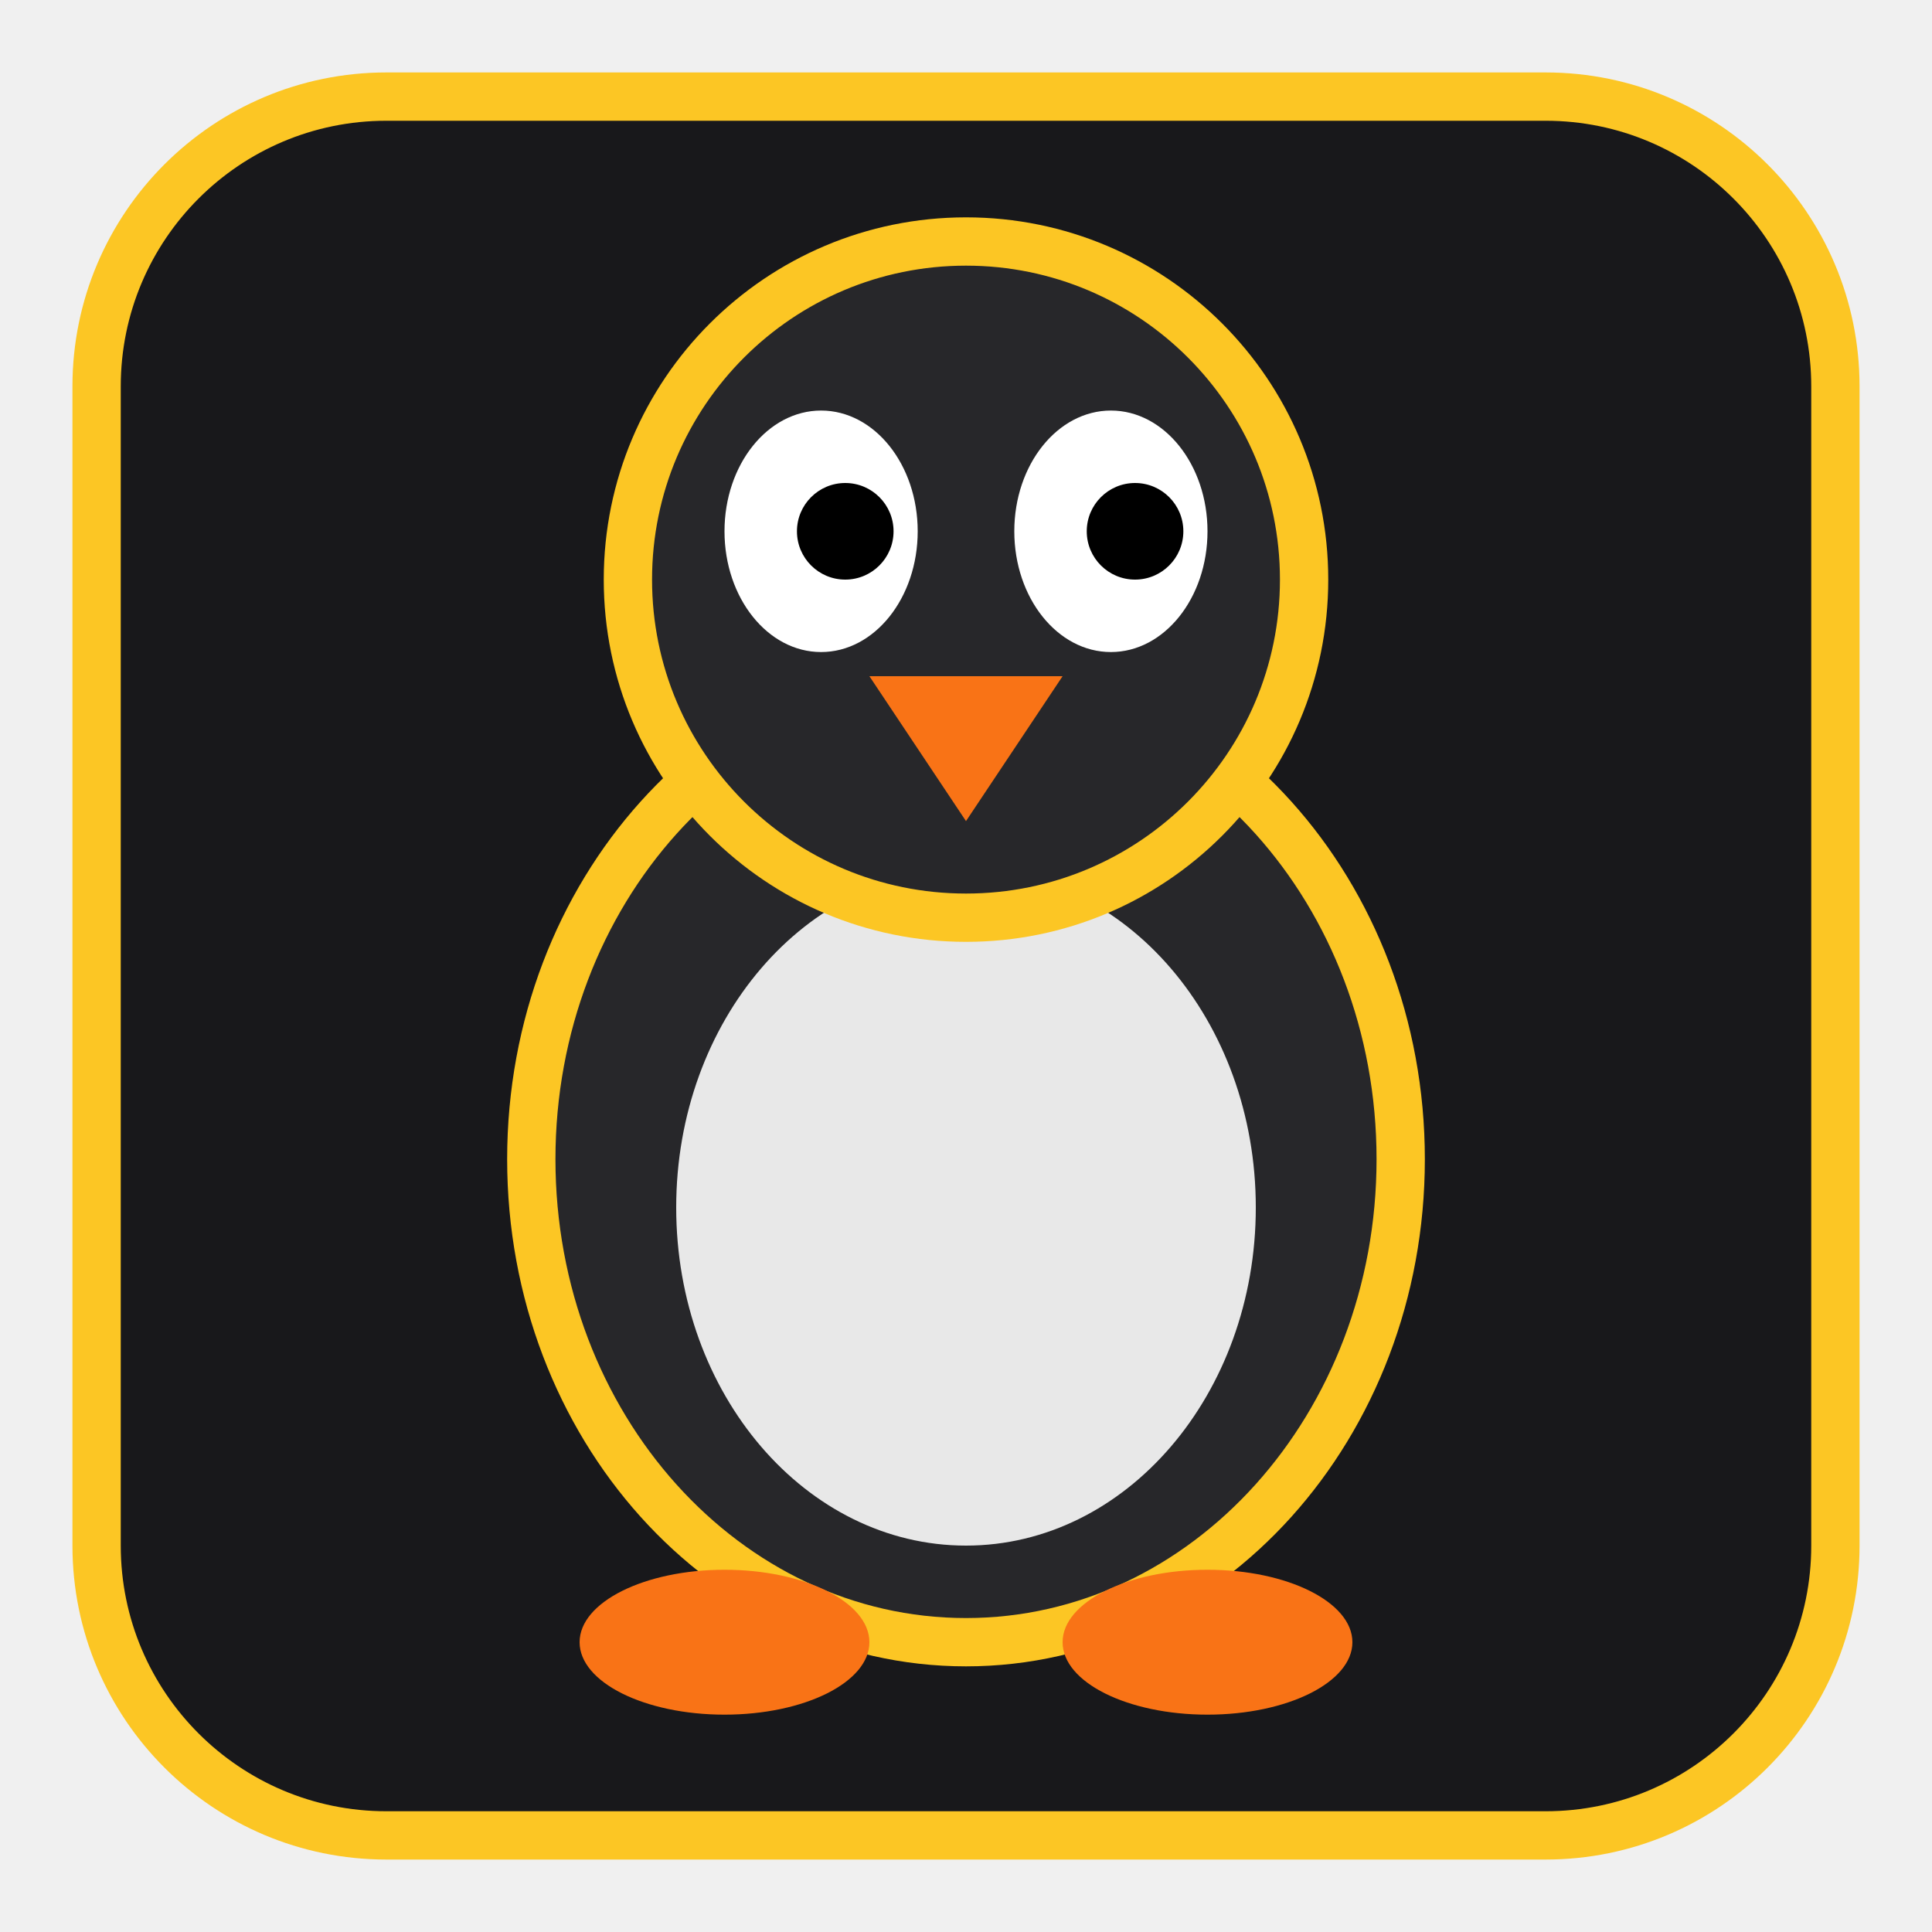
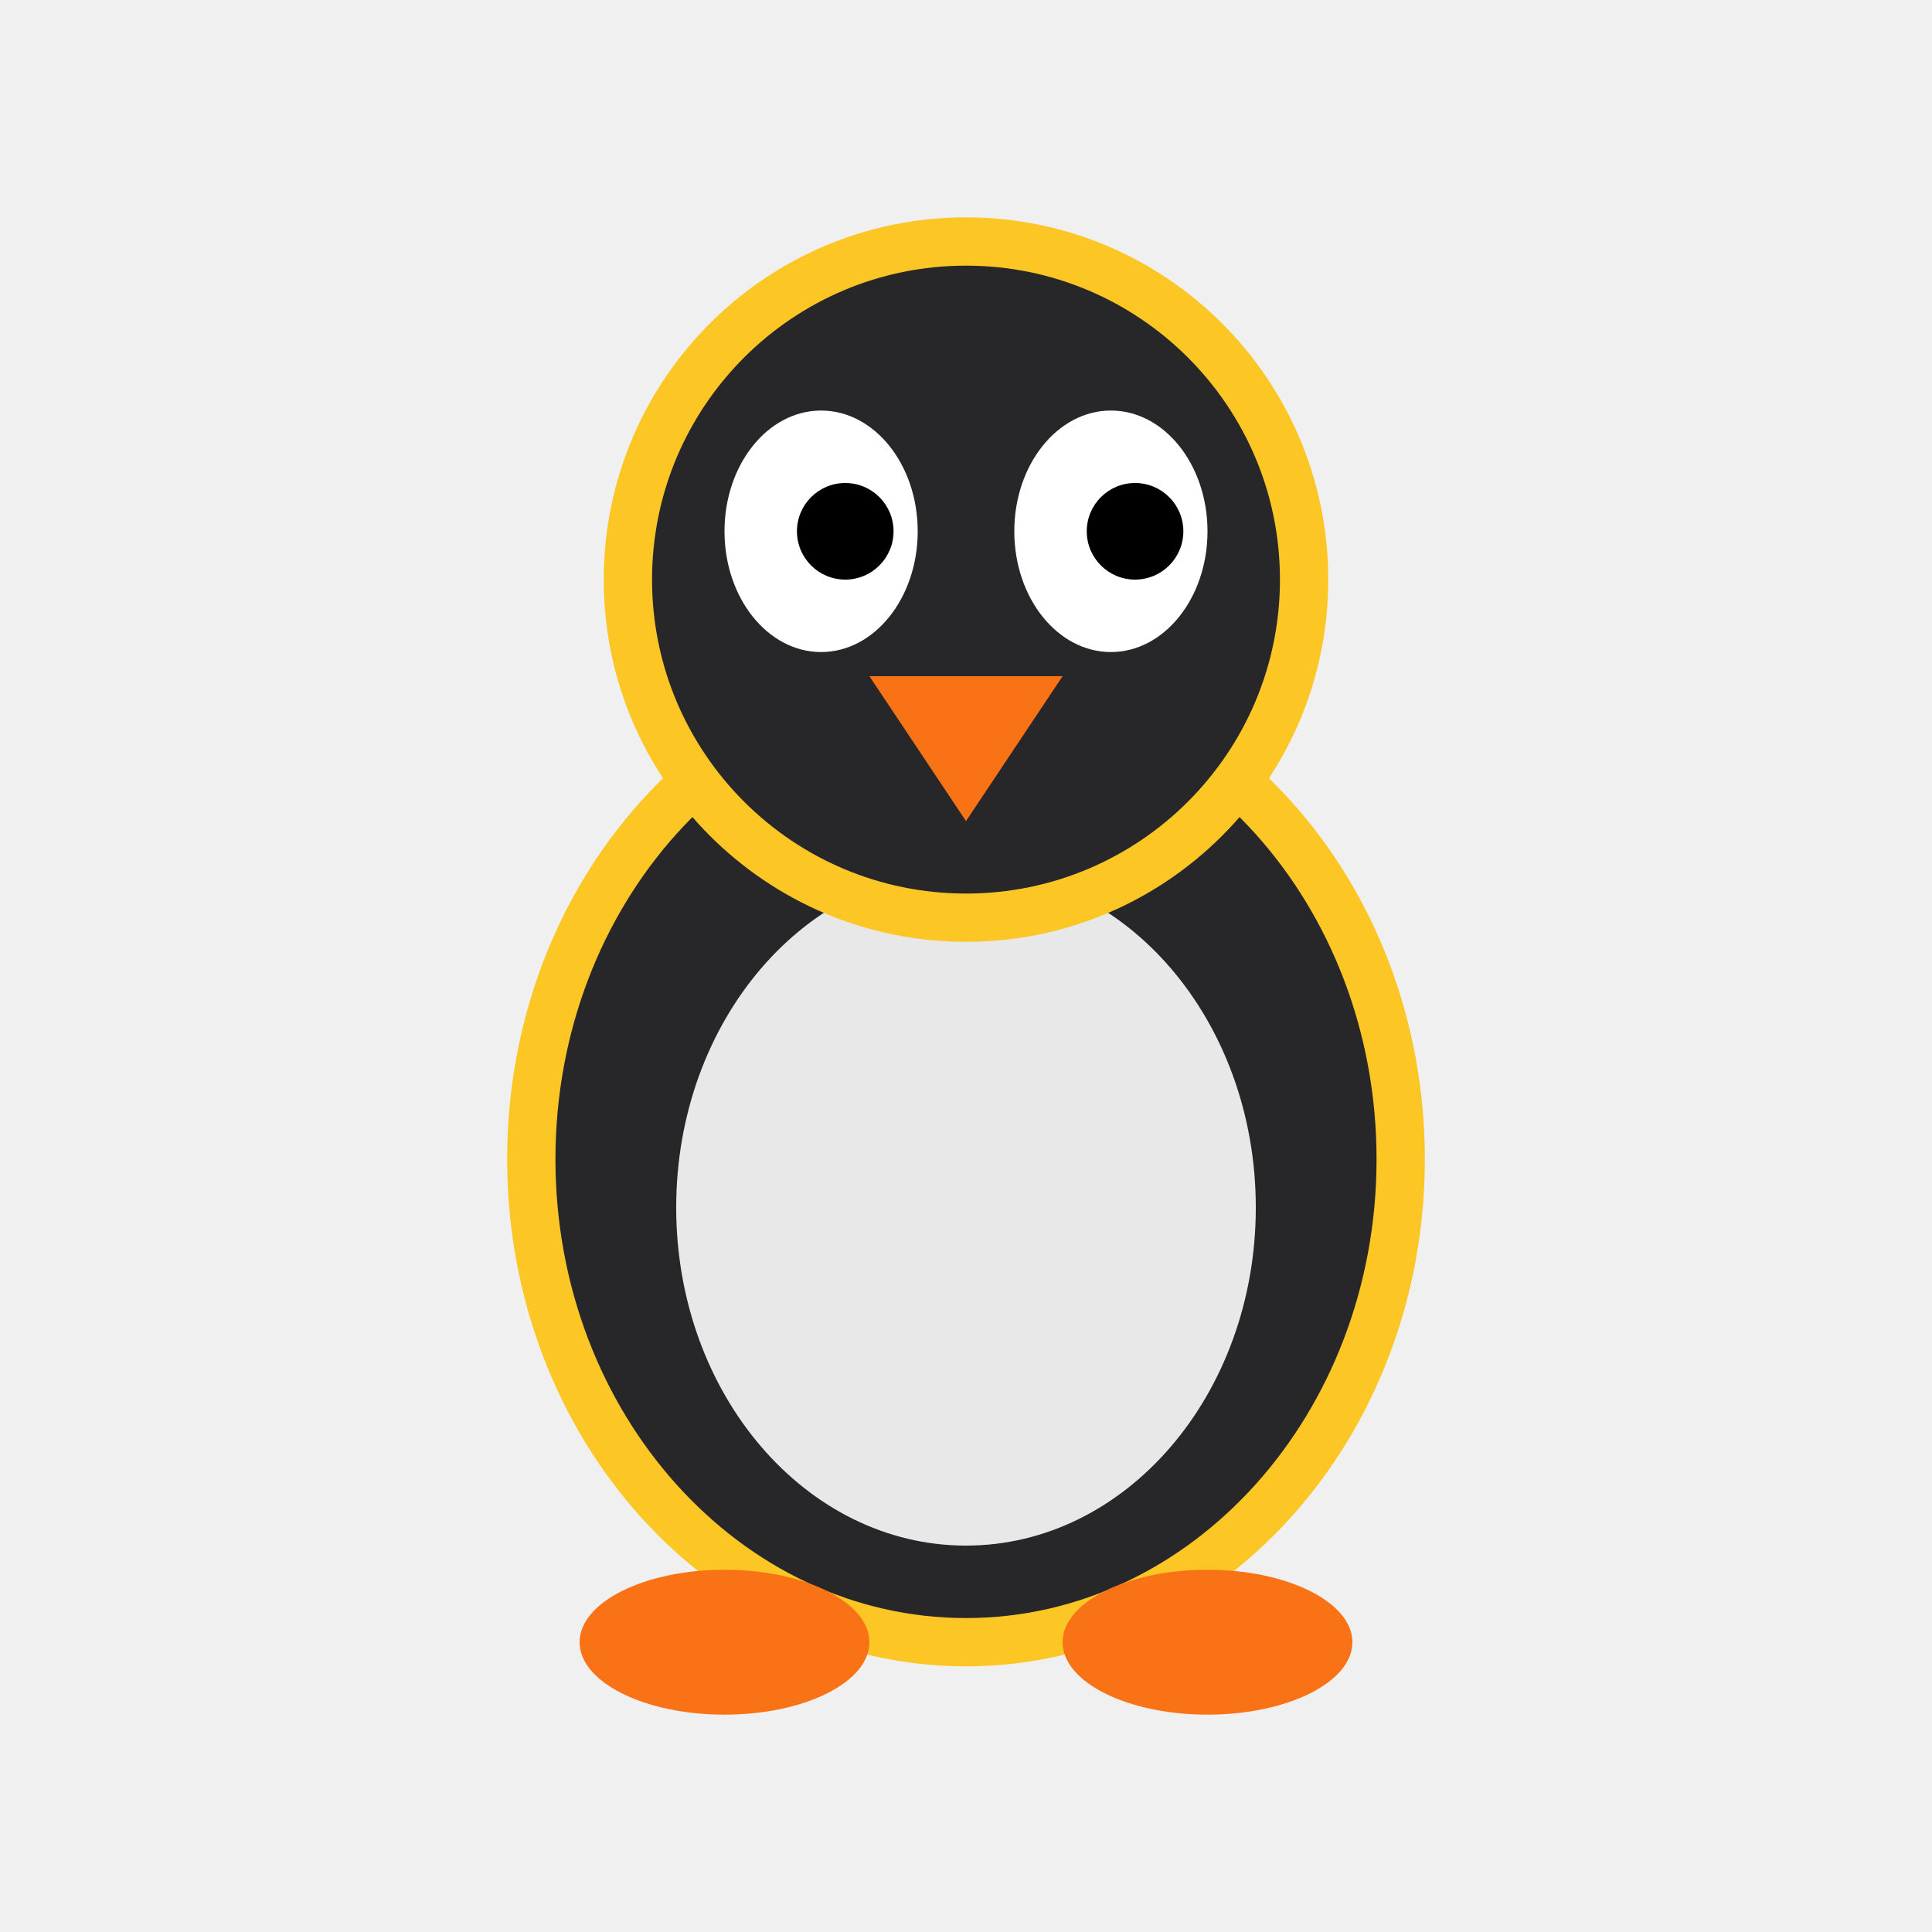
<svg xmlns="http://www.w3.org/2000/svg" viewBox="0 0 80 80" fill="none">
-   <rect x="4" y="4" width="72" height="72" rx="12" fill="#18181b" stroke="#fcc624" stroke-width="2" />
  <ellipse cx="40" cy="48" rx="18" ry="20" fill="#27272a" stroke="#fcc624" stroke-width="2" />
  <ellipse cx="40" cy="50" rx="12" ry="14" fill="#e8e8e8" />
  <circle cx="40" cy="24" r="14" fill="#27272a" stroke="#fcc624" stroke-width="2" />
  <ellipse cx="34" cy="22" rx="4" ry="5" fill="white" />
  <ellipse cx="46" cy="22" rx="4" ry="5" fill="white" />
  <circle cx="35" cy="22" r="2" fill="#000" />
  <circle cx="47" cy="22" r="2" fill="#000" />
  <path d="M36 28 L40 34 L44 28 Z" fill="#f97316" />
  <ellipse cx="30" cy="68" rx="6" ry="3" fill="#f97316" />
  <ellipse cx="50" cy="68" rx="6" ry="3" fill="#f97316" />
</svg>
